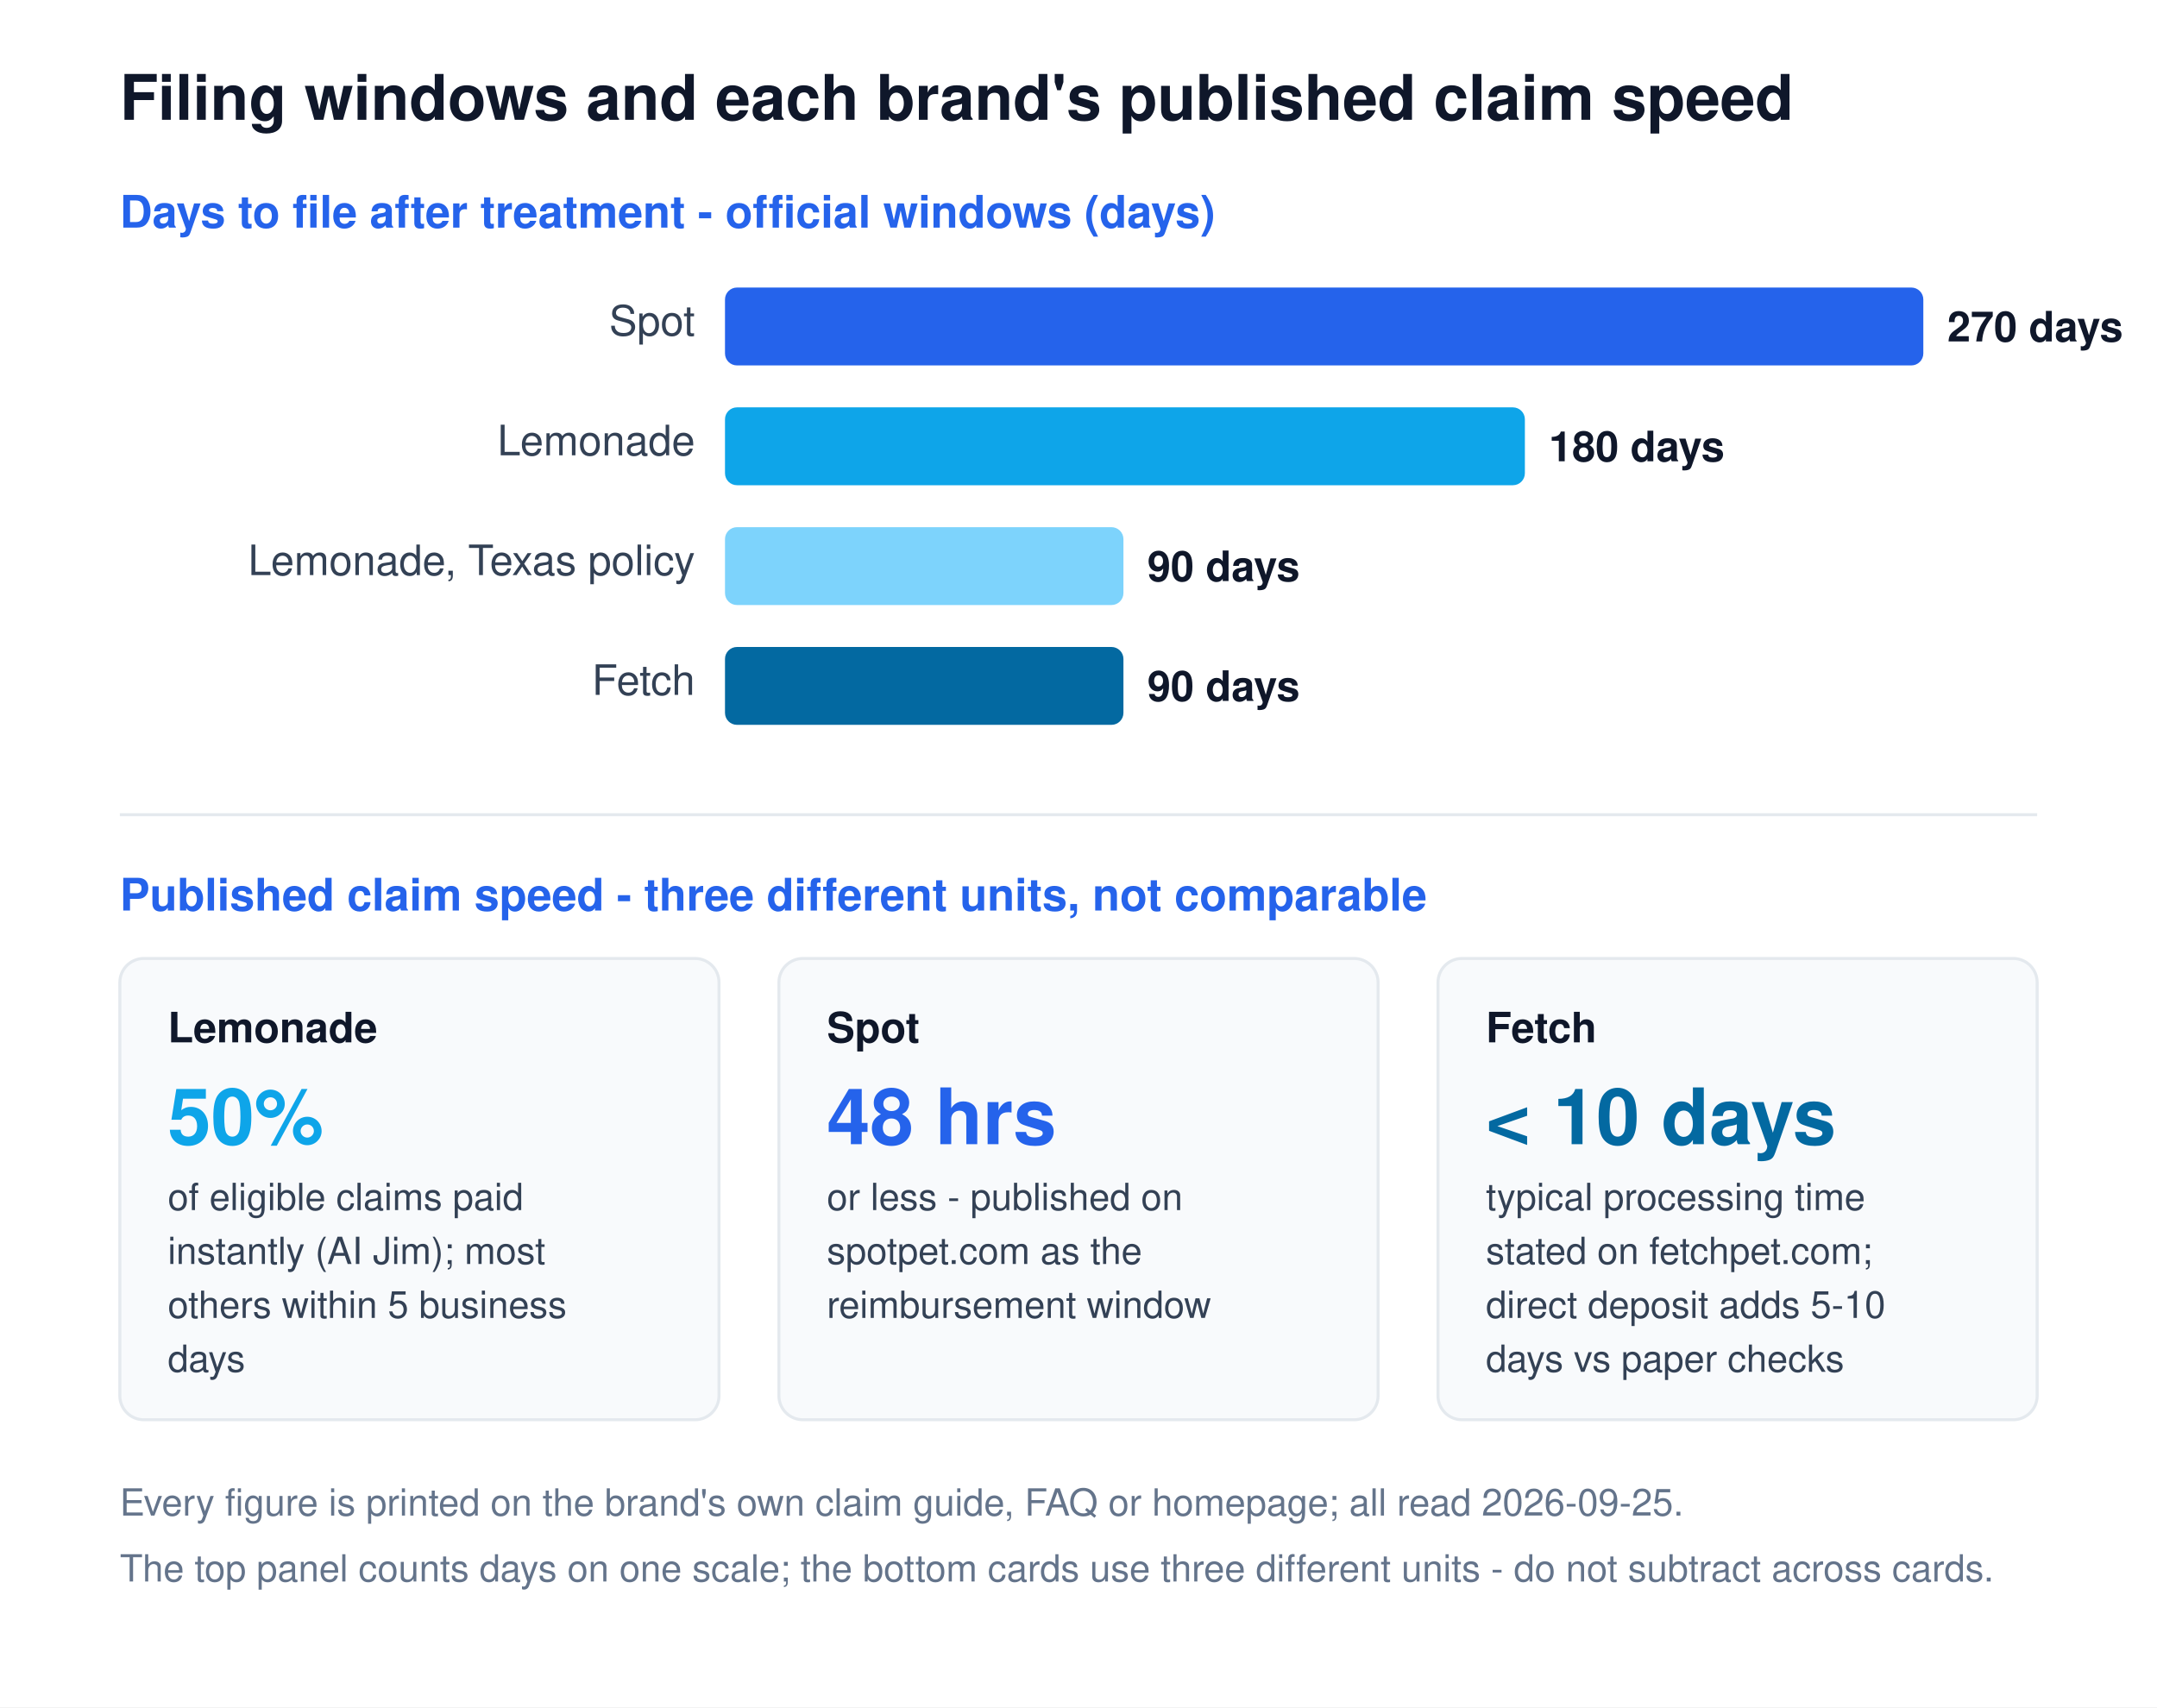
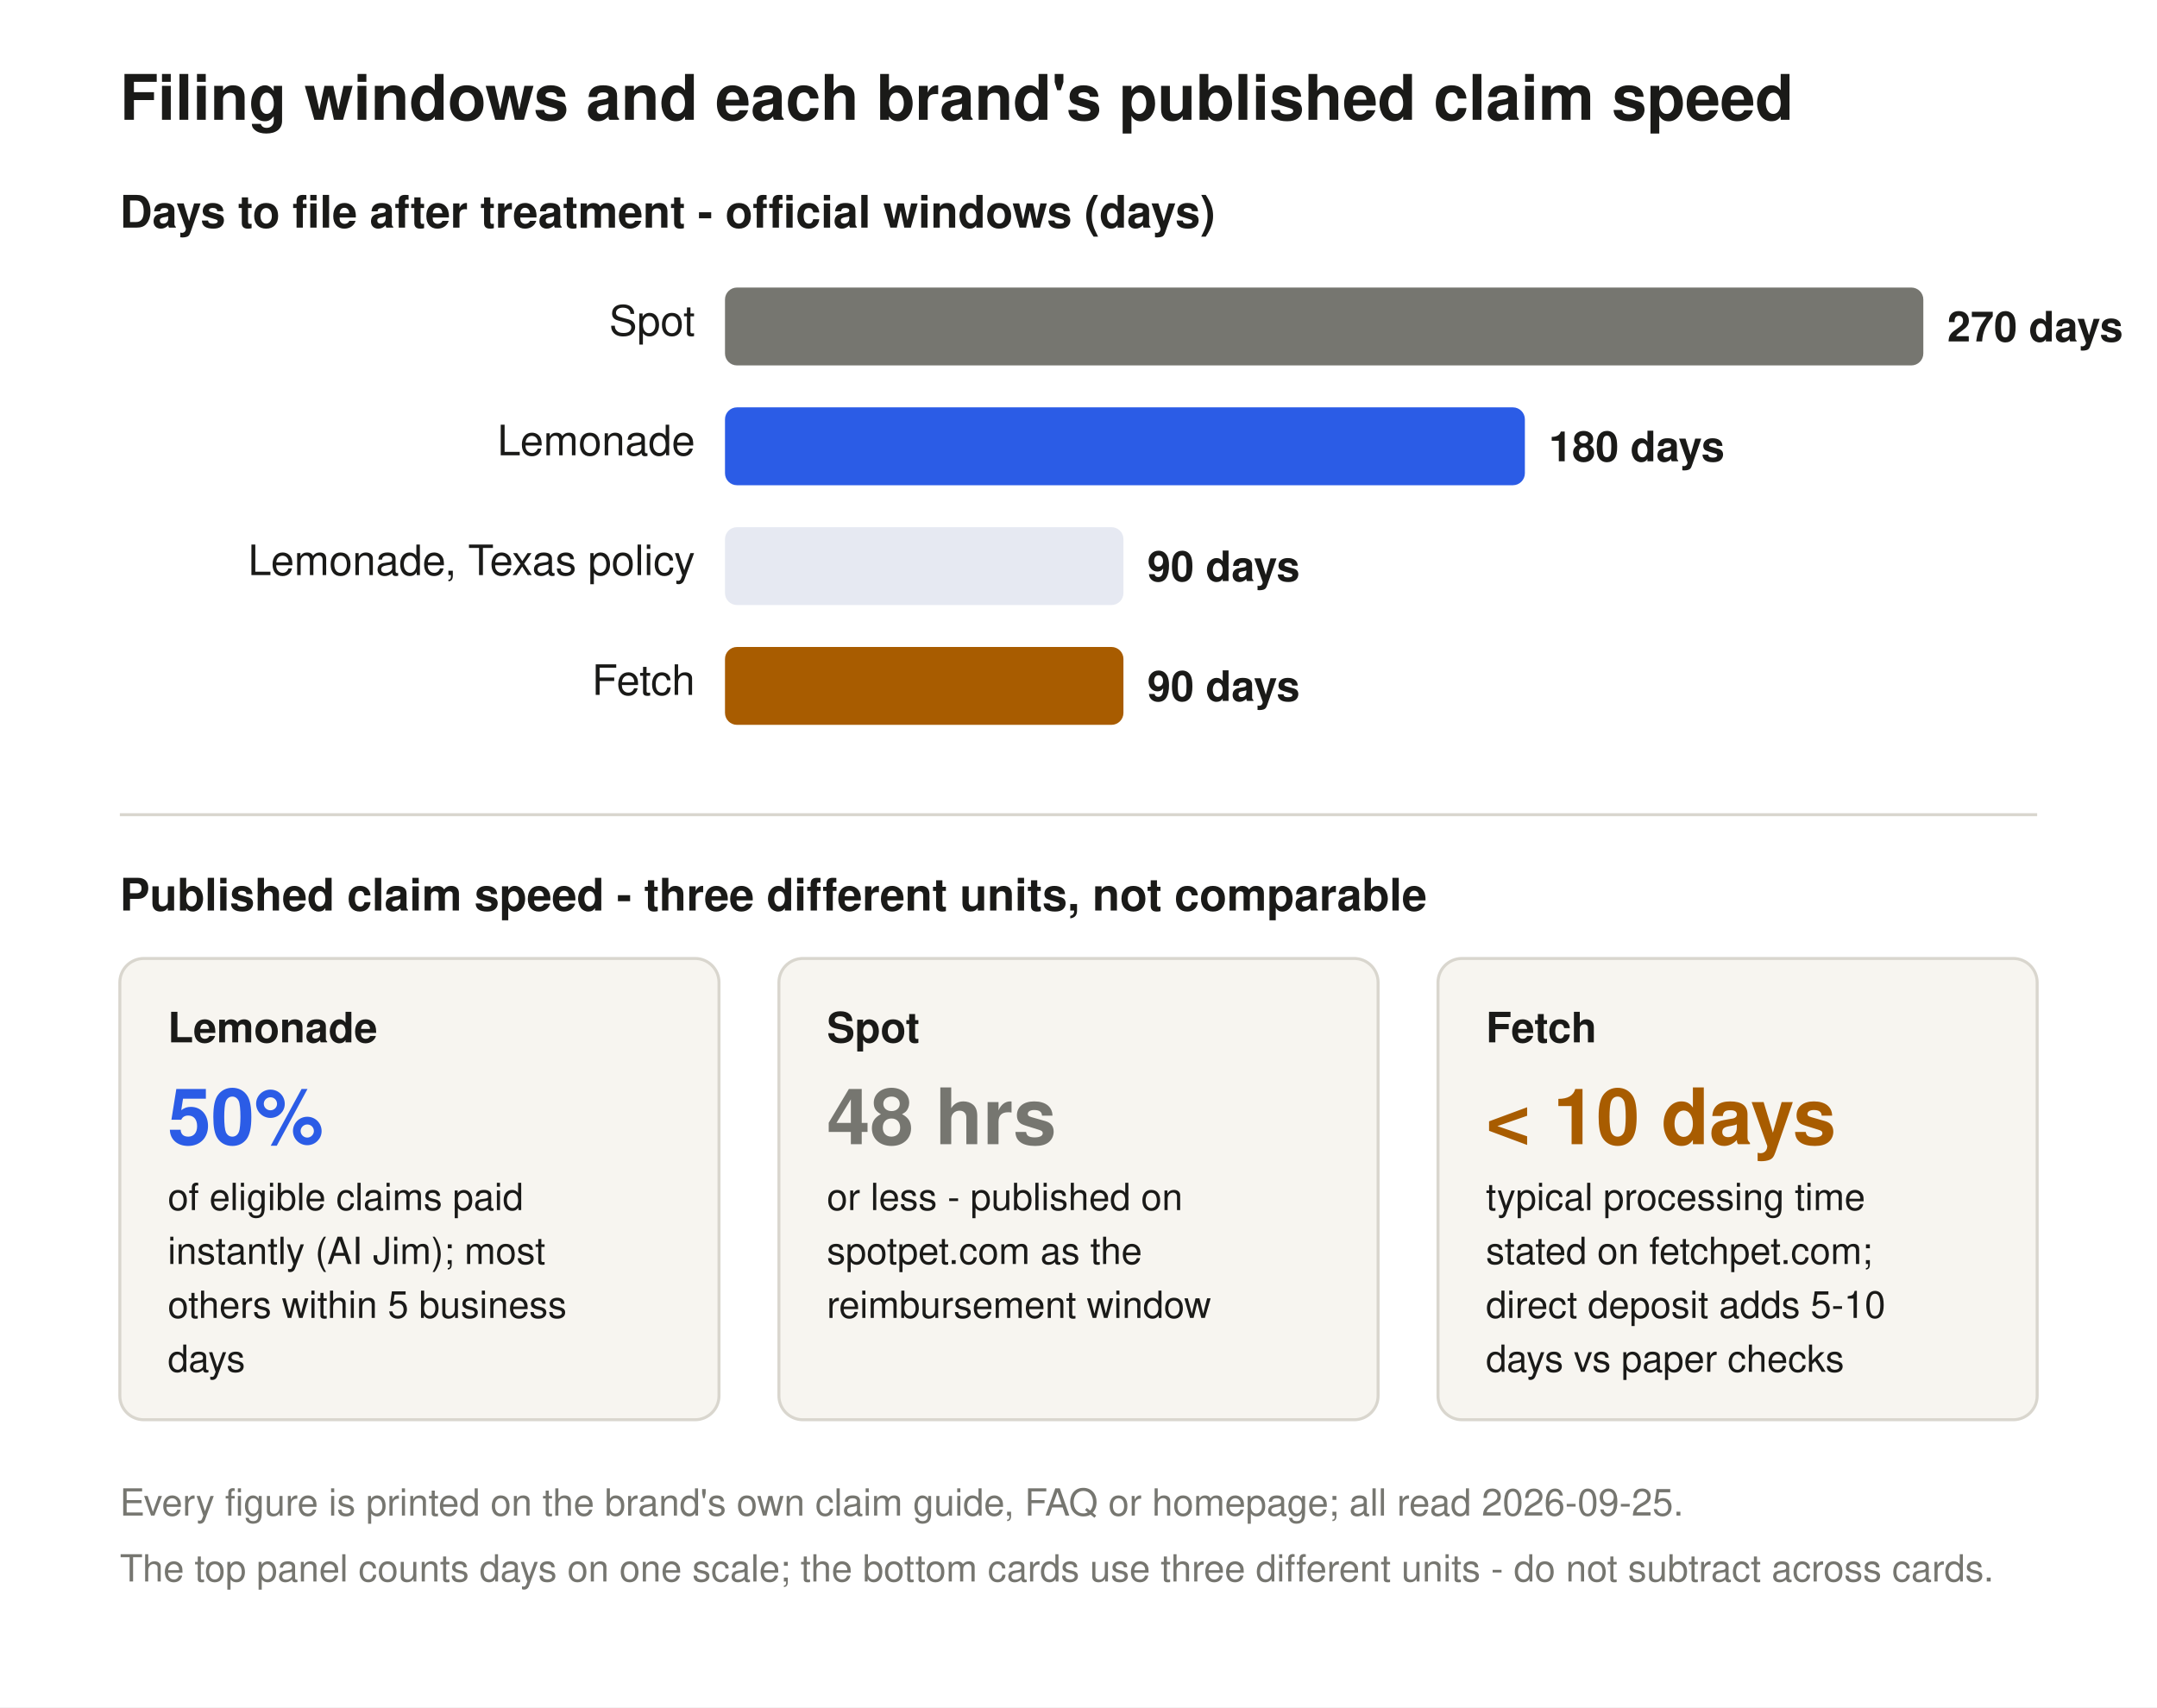
<svg xmlns="http://www.w3.org/2000/svg" width="720" height="570" viewBox="0 0 720 570" font-family="Segoe UI, Helvetica, Arial, sans-serif">
  <rect width="720" height="570" fill="#ffffff" />
-   <text x="40" y="40" font-size="21" font-weight="700" fill="#0f172a">Filing windows and each brand's published claim speed</text>
-   <text x="40" y="76" font-size="15" font-weight="700" fill="#2563eb">Days to file after treatment - official windows (days)</text>
-   <g font-size="14" fill="#334155">
+   <text x="40" y="40" font-size="21" font-weight="700" fill="#1a1a18">Filing windows and each brand's published claim speed</text>
+   <text x="40" y="76" font-size="15" font-weight="700" fill="#1a1a18">Days to file after treatment - official windows (days)</text>
+   <g font-size="14" fill="#1a1a18">
    <text x="232" y="112" text-anchor="end">Spot</text>
-     <rect x="242" y="96" width="400" height="26" rx="4" fill="#2563eb" />
-     <text x="650" y="114" font-weight="700" fill="#0f172a">270 days</text>
+     <rect x="242" y="96" width="400" height="26" rx="4" fill="#767670" />
+     <text x="650" y="114" font-weight="700" fill="#1a1a18">270 days</text>
    <text x="232" y="152" text-anchor="end">Lemonade</text>
-     <rect x="242" y="136" width="267" height="26" rx="4" fill="#0ea5e9" />
-     <text x="517" y="154" font-weight="700" fill="#0f172a">180 days</text>
+     <rect x="242" y="136" width="267" height="26" rx="4" fill="#2b5ce6" />
+     <text x="517" y="154" font-weight="700" fill="#1a1a18">180 days</text>
    <text x="232" y="192" text-anchor="end">Lemonade, Texas policy</text>
-     <rect x="242" y="176" width="133" height="26" rx="4" fill="#7dd3fc" />
-     <text x="383" y="194" font-weight="700" fill="#0f172a">90 days</text>
+     <rect x="242" y="176" width="133" height="26" rx="4" fill="#e6e9f2" />
+     <text x="383" y="194" font-weight="700" fill="#1a1a18">90 days</text>
    <text x="232" y="232" text-anchor="end">Fetch</text>
-     <rect x="242" y="216" width="133" height="26" rx="4" fill="#0369a1" />
-     <text x="383" y="234" font-weight="700" fill="#0f172a">90 days</text>
+     <rect x="242" y="216" width="133" height="26" rx="4" fill="#a85c00" />
+     <text x="383" y="234" font-weight="700" fill="#1a1a18">90 days</text>
  </g>
-   <line x1="40" y1="272" x2="680" y2="272" stroke="#e4e9ee" stroke-width="1" />
-   <text x="40" y="304" font-size="15" font-weight="700" fill="#2563eb">Published claim speed - three different units, not comparable</text>
+   <line x1="40" y1="272" x2="680" y2="272" stroke="#d9d6ce" stroke-width="1" />
+   <text x="40" y="304" font-size="15" font-weight="700" fill="#1a1a18">Published claim speed - three different units, not comparable</text>
  <g>
-     <rect x="40" y="320" width="200" height="154" rx="8" fill="#f8fafc" stroke="#e4e9ee" />
-     <text x="56" y="348" font-size="14" font-weight="700" fill="#0f172a">Lemonade</text>
-     <text x="56" y="382" font-size="26" font-weight="700" fill="#0ea5e9">50%</text>
-     <text x="56" y="404" font-size="12.5" fill="#334155">of eligible claims paid</text>
-     <text x="56" y="422" font-size="12.5" fill="#334155">instantly (AI Jim); most</text>
-     <text x="56" y="440" font-size="12.5" fill="#334155">others within 5 business</text>
-     <text x="56" y="458" font-size="12.5" fill="#334155">days</text>
-     <rect x="260" y="320" width="200" height="154" rx="8" fill="#f8fafc" stroke="#e4e9ee" />
-     <text x="276" y="348" font-size="14" font-weight="700" fill="#0f172a">Spot</text>
-     <text x="276" y="382" font-size="26" font-weight="700" fill="#2563eb">48 hrs</text>
-     <text x="276" y="404" font-size="12.5" fill="#334155">or less - published on</text>
-     <text x="276" y="422" font-size="12.5" fill="#334155">spotpet.com as the</text>
-     <text x="276" y="440" font-size="12.5" fill="#334155">reimbursement window</text>
-     <rect x="480" y="320" width="200" height="154" rx="8" fill="#f8fafc" stroke="#e4e9ee" />
-     <text x="496" y="348" font-size="14" font-weight="700" fill="#0f172a">Fetch</text>
-     <text x="496" y="382" font-size="26" font-weight="700" fill="#0369a1">&lt; 10 days</text>
-     <text x="496" y="404" font-size="12.5" fill="#334155">typical processing time</text>
-     <text x="496" y="422" font-size="12.5" fill="#334155">stated on fetchpet.com;</text>
-     <text x="496" y="440" font-size="12.5" fill="#334155">direct deposit adds 5-10</text>
-     <text x="496" y="458" font-size="12.5" fill="#334155">days vs paper checks</text>
+     <rect x="40" y="320" width="200" height="154" rx="8" fill="#f7f5f0" stroke="#d9d6ce" />
+     <text x="56" y="348" font-size="14" font-weight="700" fill="#1a1a18">Lemonade</text>
+     <text x="56" y="382" font-size="26" font-weight="700" fill="#2b5ce6">50%</text>
+     <text x="56" y="404" font-size="12.5" fill="#1a1a18">of eligible claims paid</text>
+     <text x="56" y="422" font-size="12.5" fill="#1a1a18">instantly (AI Jim); most</text>
+     <text x="56" y="440" font-size="12.5" fill="#1a1a18">others within 5 business</text>
+     <text x="56" y="458" font-size="12.5" fill="#1a1a18">days</text>
+     <rect x="260" y="320" width="200" height="154" rx="8" fill="#f7f5f0" stroke="#d9d6ce" />
+     <text x="276" y="348" font-size="14" font-weight="700" fill="#1a1a18">Spot</text>
+     <text x="276" y="382" font-size="26" font-weight="700" fill="#767670">48 hrs</text>
+     <text x="276" y="404" font-size="12.5" fill="#1a1a18">or less - published on</text>
+     <text x="276" y="422" font-size="12.5" fill="#1a1a18">spotpet.com as the</text>
+     <text x="276" y="440" font-size="12.5" fill="#1a1a18">reimbursement window</text>
+     <rect x="480" y="320" width="200" height="154" rx="8" fill="#f7f5f0" stroke="#d9d6ce" />
+     <text x="496" y="348" font-size="14" font-weight="700" fill="#1a1a18">Fetch</text>
+     <text x="496" y="382" font-size="26" font-weight="700" fill="#a85c00">&lt; 10 days</text>
+     <text x="496" y="404" font-size="12.5" fill="#1a1a18">typical processing time</text>
+     <text x="496" y="422" font-size="12.5" fill="#1a1a18">stated on fetchpet.com;</text>
+     <text x="496" y="440" font-size="12.5" fill="#1a1a18">direct deposit adds 5-10</text>
+     <text x="496" y="458" font-size="12.5" fill="#1a1a18">days vs paper checks</text>
  </g>
-   <text x="40" y="506" font-size="12.5" fill="#64748b">Every figure is printed on the brand's own claim guide, FAQ or homepage; all read 2026-09-25.</text>
-   <text x="40" y="528" font-size="12.5" fill="#64748b">The top panel counts days on one scale; the bottom cards use three different units - do not subtract across cards.</text>
+   <text x="40" y="506" font-size="12.5" fill="#767670">Every figure is printed on the brand's own claim guide, FAQ or homepage; all read 2026-09-25.</text>
+   <text x="40" y="528" font-size="12.5" fill="#767670">The top panel counts days on one scale; the bottom cards use three different units - do not subtract across cards.</text>
</svg>
